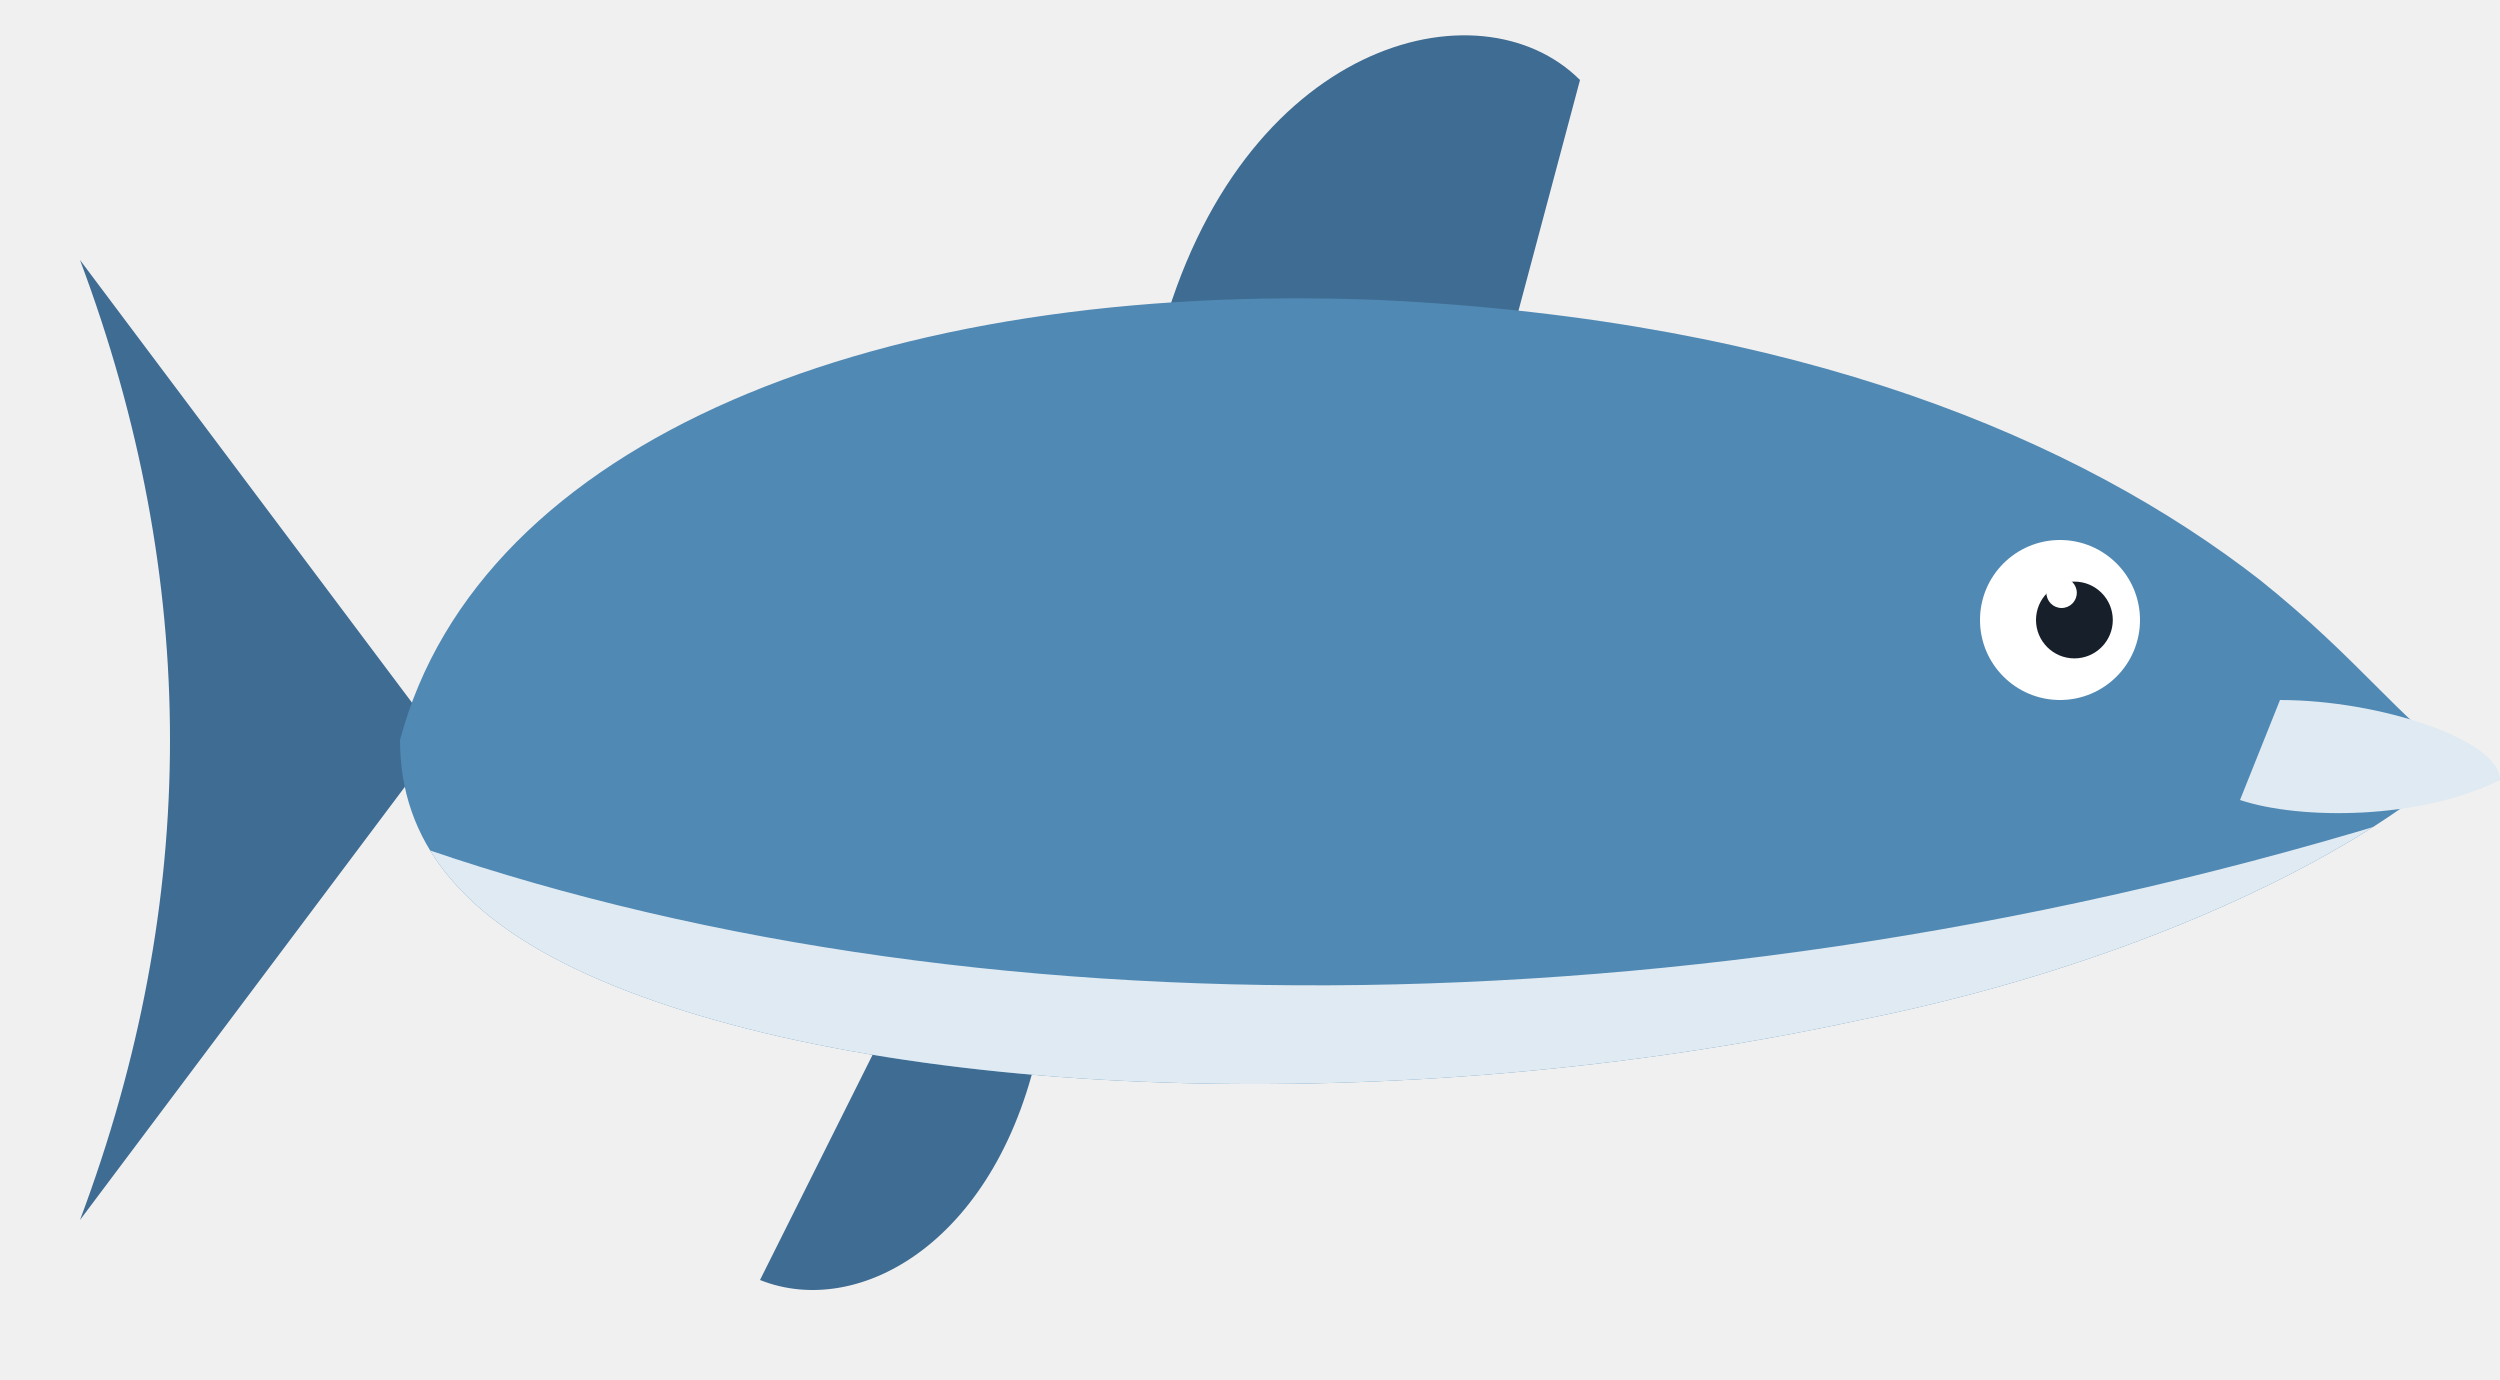
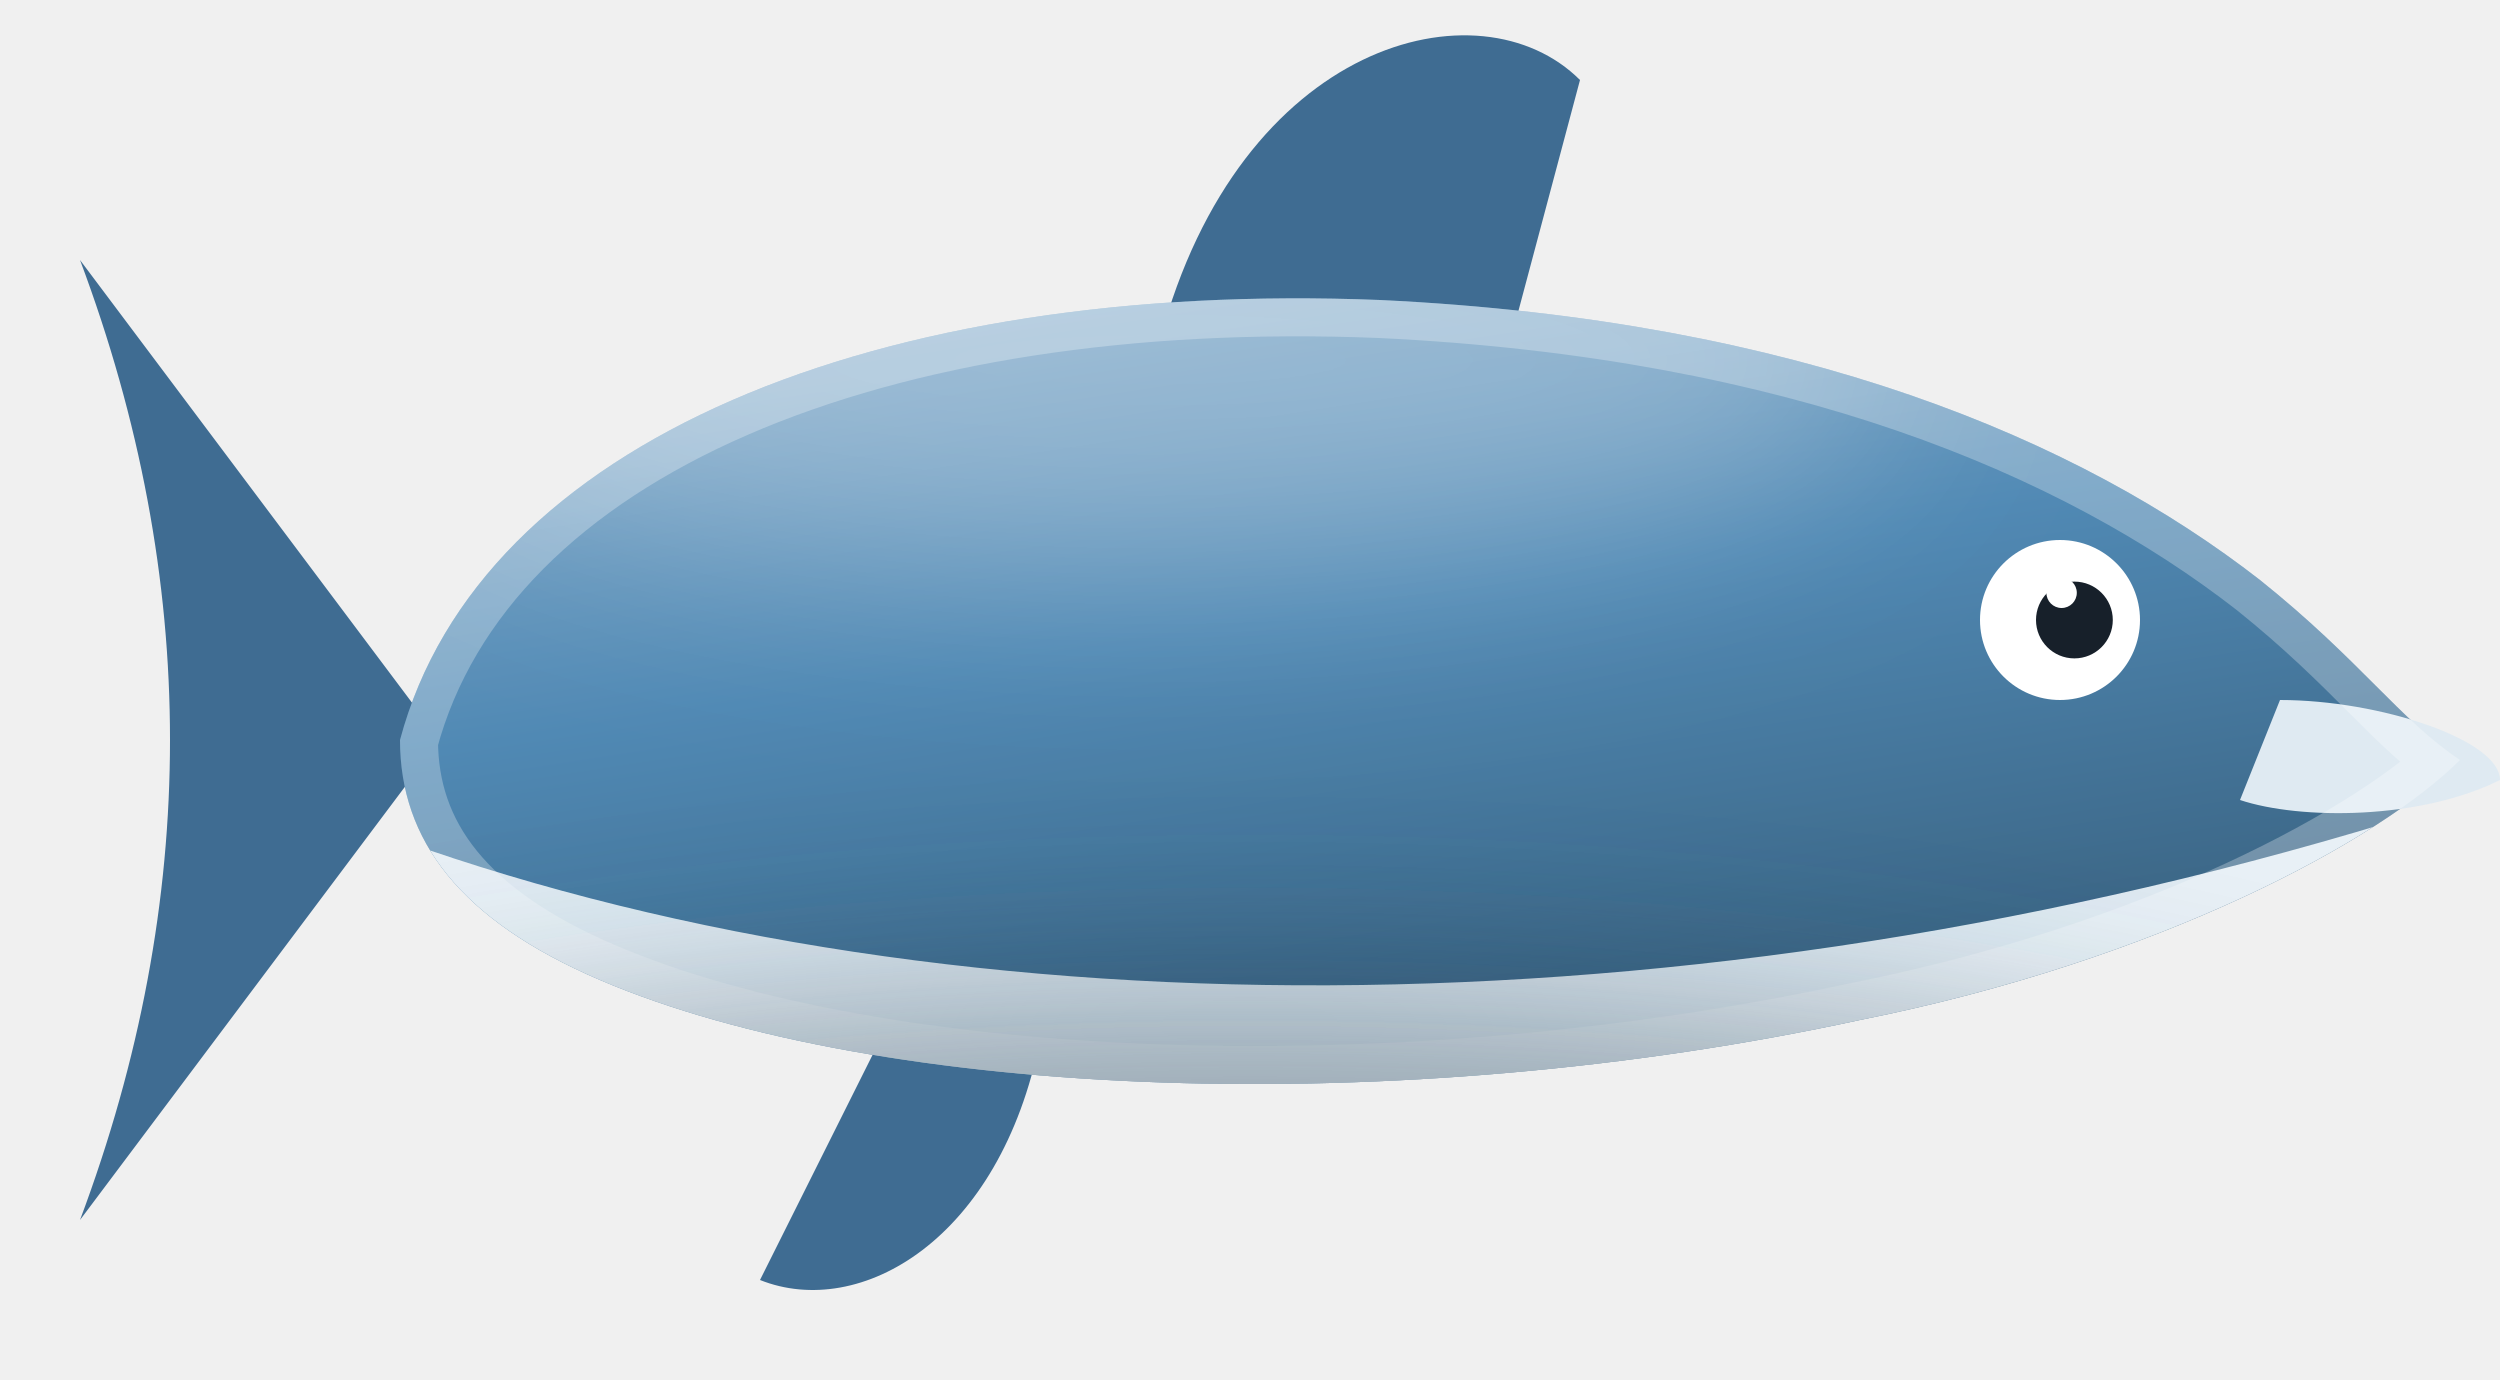
<svg xmlns="http://www.w3.org/2000/svg" viewBox="0 0 250 138" width="750" height="414">
  <defs>
    <clipPath id="c">
      <path d="M40,74 C48,44 88,28 138,30 C180,32 208,44 226,58 C236,66 240,72 246,76 C238,84 216,96 186,102 C140,112 88,110 60,98 C46,92 40,84 40,74 Z" />
    </clipPath>
+     <linearGradient id="vol" x1="0.15" y1="0" x2="0.55" y2="1">
+       <stop offset="0" stop-color="#85accb" />
+       <stop offset="0.45" stop-color="#5089b4" />
+       <stop offset="1" stop-color="#38607e" />
+     </linearGradient>
+     <filter id="soft" x="-60%" y="-60%" width="220%" height="220%">
+       <feGaussianBlur stdDeviation="9.7" />
+     </filter>
  </defs>
  <path d="M44,74 L8,26 Q26,74 8,122 Z" fill="#3f6c92" />
  <path d="M116,34 C124,4 148,-2 158,8 L150,38 Z" fill="#3f6c92" />
  <path d="M104,104 C100,124 86,132 76,128 L90,100 Z" fill="#3f6c92" />
-   <path d="M40,74 C48,44 88,28 138,30 C180,32 208,44 226,58 C236,66 240,72 246,76 C238,84 216,96 186,102 C140,112 88,110 60,98 C46,92 40,84 40,74 Z" fill="#5089b4" />
+   <path d="M40,74 C48,44 88,28 138,30 C180,32 208,44 226,58 C236,66 240,72 246,76 C238,84 216,96 186,102 C140,112 88,110 60,98 C46,92 40,84 40,74 Z" fill="url(#vol)" />
  <g clip-path="url(#c)">
    <path d="M40,84 C96,104 172,104 246,80 L246,138 L40,138 Z" fill="#dfeaf2" />
  </g>
  <path d="M228,70 C238,70 250,74 250,78 C242,82 230,82 224,80 Z" fill="#dfeaf2" />
  <circle cx="206" cy="62" r="8" fill="#fff" />
  <circle cx="207.44" cy="62" r="3.84" fill="#17202a" />
  <circle cx="206.16" cy="59.28" r="1.52" fill="#fff" />
+   <g clip-path="url(#c)">
+     <path d="M40,74 C48,44 88,28 138,30 C180,32 208,44 226,58 C236,66 240,72 246,76 C238,84 216,96 186,102 C140,112 88,110 60,98 C46,92 40,84 40,74 Z" fill="none" stroke="#ffffff" stroke-width="7.6" opacity=".28" />
+     <ellipse cx="115" cy="36" rx="75" ry="21" fill="#ffffff" opacity=".26" filter="url(#soft)" />
+     <ellipse cx="125" cy="146" rx="155" ry="47" fill="#243e51" opacity=".42" filter="url(#soft)" />
+   </g>
</svg>
